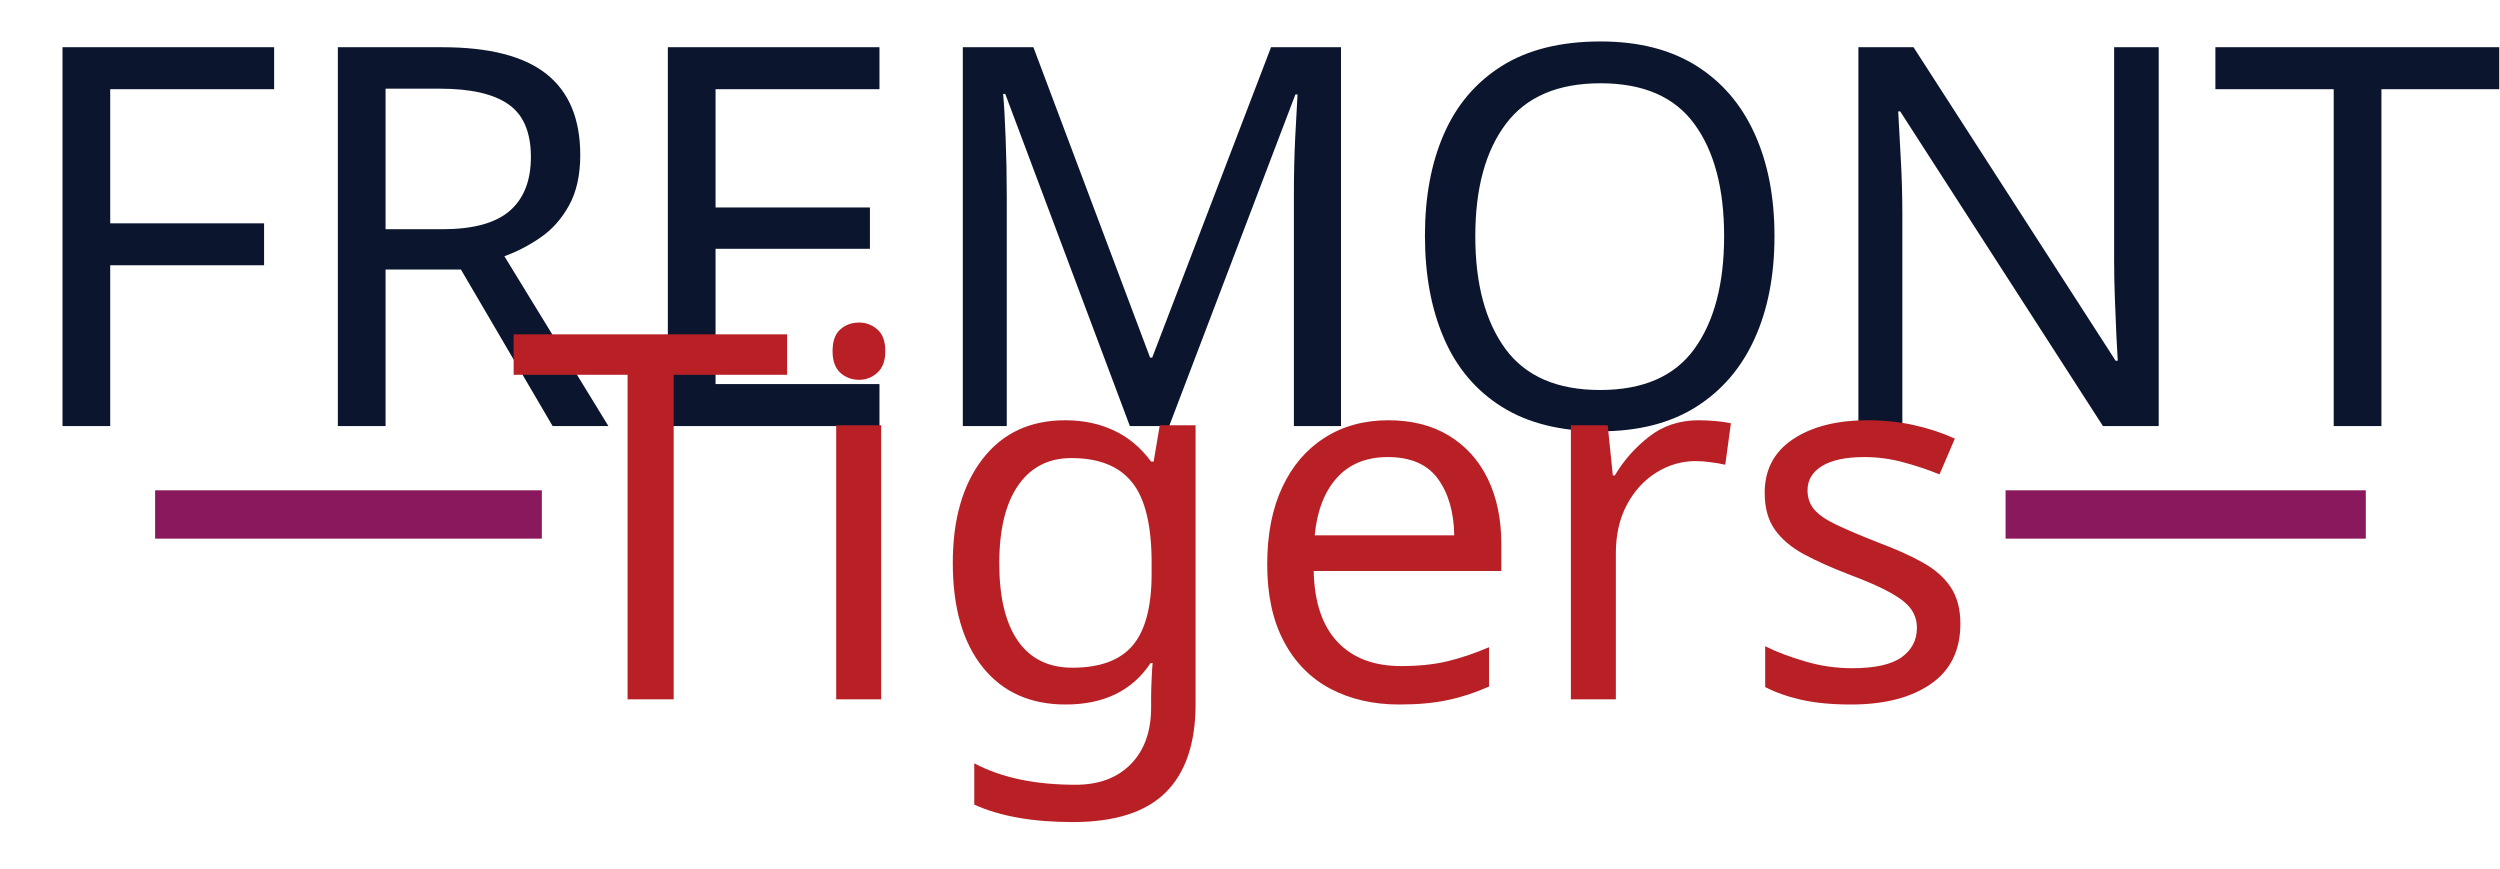
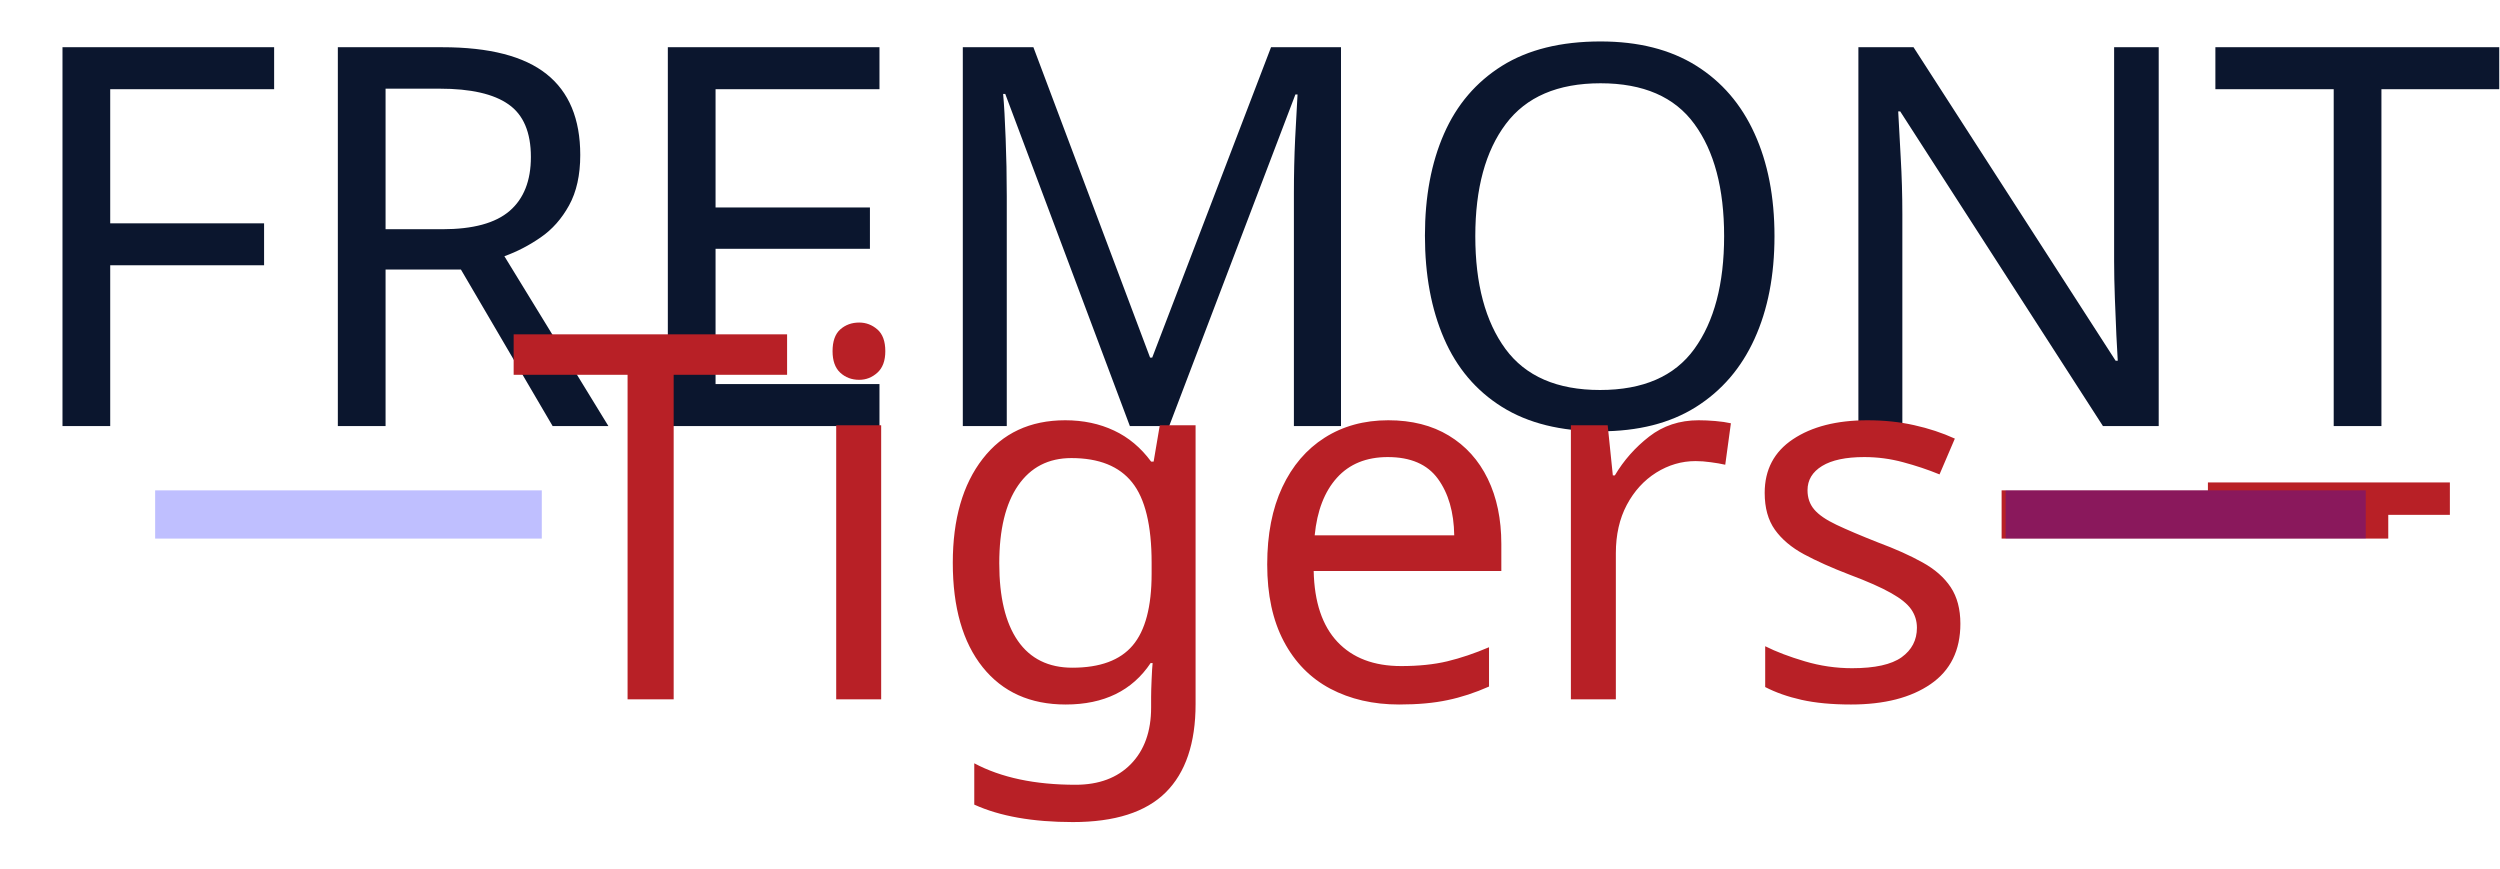
<svg xmlns="http://www.w3.org/2000/svg" version="1.1" id="layout" data-colorable="special_text" viewBox="70 38 311 108" preserveAspectRatio="xMidYMid meet">
  <defs>
    <style type="text/css">
			
				#layout svg {
					overflow: visible;
				}
				@font-face {
						font-family: 'pro_block';
						    src: url('http://richardsonsports.com/customizer/fonts/pro_block.woff') format('woff');
						font-weight: normal;
						font-weight: regular;
					}
				@font-face {
						font-family: 'uni_script';
						    src: url('http://richardsonsports.com/customizer/fonts/scrpjet2.woff') format('woff');
						font-weight: regular;
					}
				
		</style>
  </defs>
-   <svg id="graphic-wrapper" viewBox="0 0 320 140" x="0px" y="13px" width="320px" height="140px">
-     <svg id="graphic-1" class="draggable" x="0px" y="13px" viewBox="0 0 320 10" xml:space="preserve" data-colorable="mascot" version="1.1">
-       <path id="color-1" class="color-1" fill="#B82026" d="M89.3,8h48.1v6H89.3V99.1z " />
+   <svg id="graphic-wrapper" viewBox="0 0 215 140" x="130px" y="13px" width="215px" height="140px">
+     <svg id="graphic-1" class="draggable" x="0px" y="13px" viewBox="0 0 215 10" xml:space="preserve" data-colorable="mascot" version="1.1">
+       <path id="color-1" class="color-1" fill="#B82026" d="M189,8h48.1v6H189V99.1z " />
    </svg>
    <svg id="graphic-2" class="draggable" x="0px" y="13px" viewBox="0 0 320 10" xml:space="preserve" data-colorable="mascot" version="1.1">
      <path id="color-1" class="color-1" fill="#B82026" d="M319.5,8h44.8v6h-44.8V99.1z" />
    </svg>
  </svg>
  <svg id="graphic-wrapper" viewBox="0 0 215 140" x="0px" y="13px" width="215px" height="140px" opacity="0.25">
    <svg id="graphic-1" class="draggable" x="0px" y="13px" viewBox="0 0 215 10" xml:space="preserve" data-colorable="mascot" version="1.1">
      <path id="color-1" class="color-1" fill="blue" d="M89.3,8h48.1v6H89.3V99.1z " />
    </svg>
    <svg id="graphic-2" class="draggable" x="0px" y="13px" viewBox="0 0 215 10" xml:space="preserve" data-colorable="mascot" version="1.1">
      <path id="color-1" class="color-1" fill="blue" d="M319.5,8h44.8v6h-44.8V99.1z" />
    </svg>
  </svg>
  <svg id="main_text-wrapper" class="draggable" preserveAspectRatio="xMidYMin meet">
    <text id="main_text" data-name="main_text" data-text-max="6" class="main_text text drag-target" x="226.5" y="91" text-anchor="middle" fill="#0B162E" font-family="pro_block" font-size="66px" letter-spacing="0">FREMONT</text>
  </svg>
  <svg id="bottom_text-wrapper" class="draggable" preserveAspectRatio="xMidYMin meet">
    <text id="bottom_text" data-name="bottom_text" data-text-max="7" class="bottom_text text drag-target" x="225" y="125" text-anchor="middle" fill="#B82026" font-family="uni_script" font-size="63.6px" letter-spacing="0">Tigers</text>
  </svg>
</svg>
